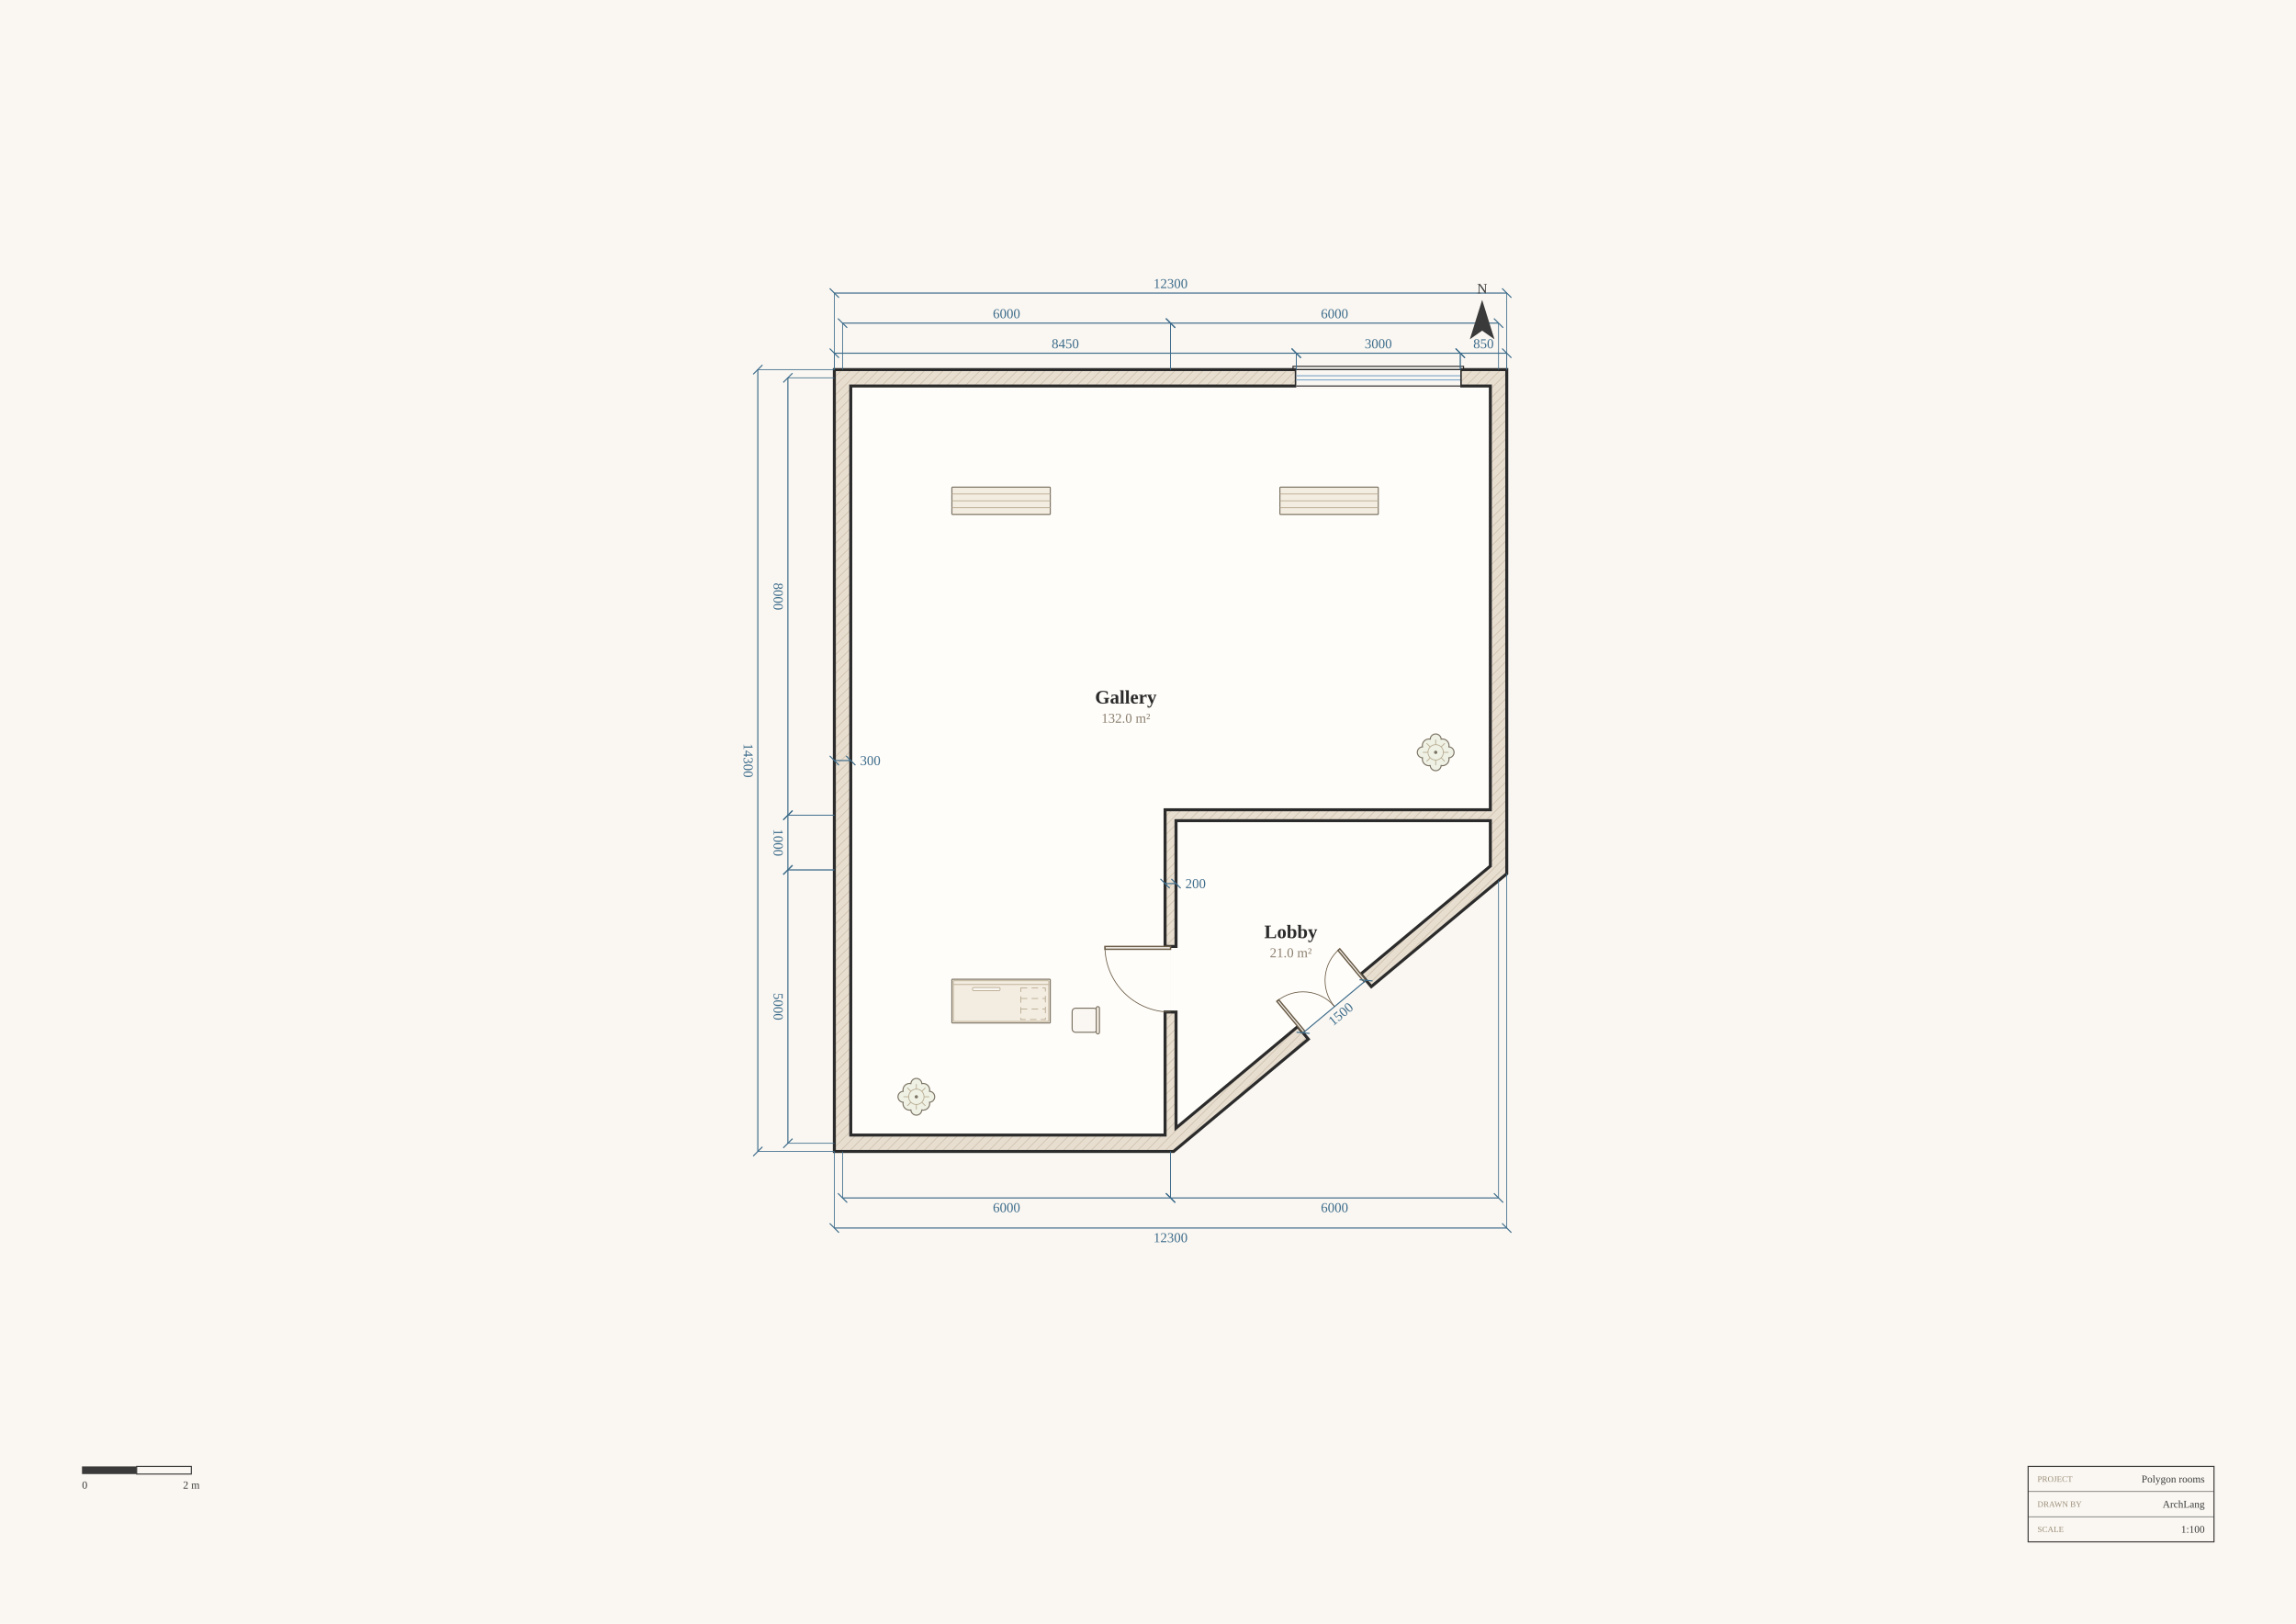
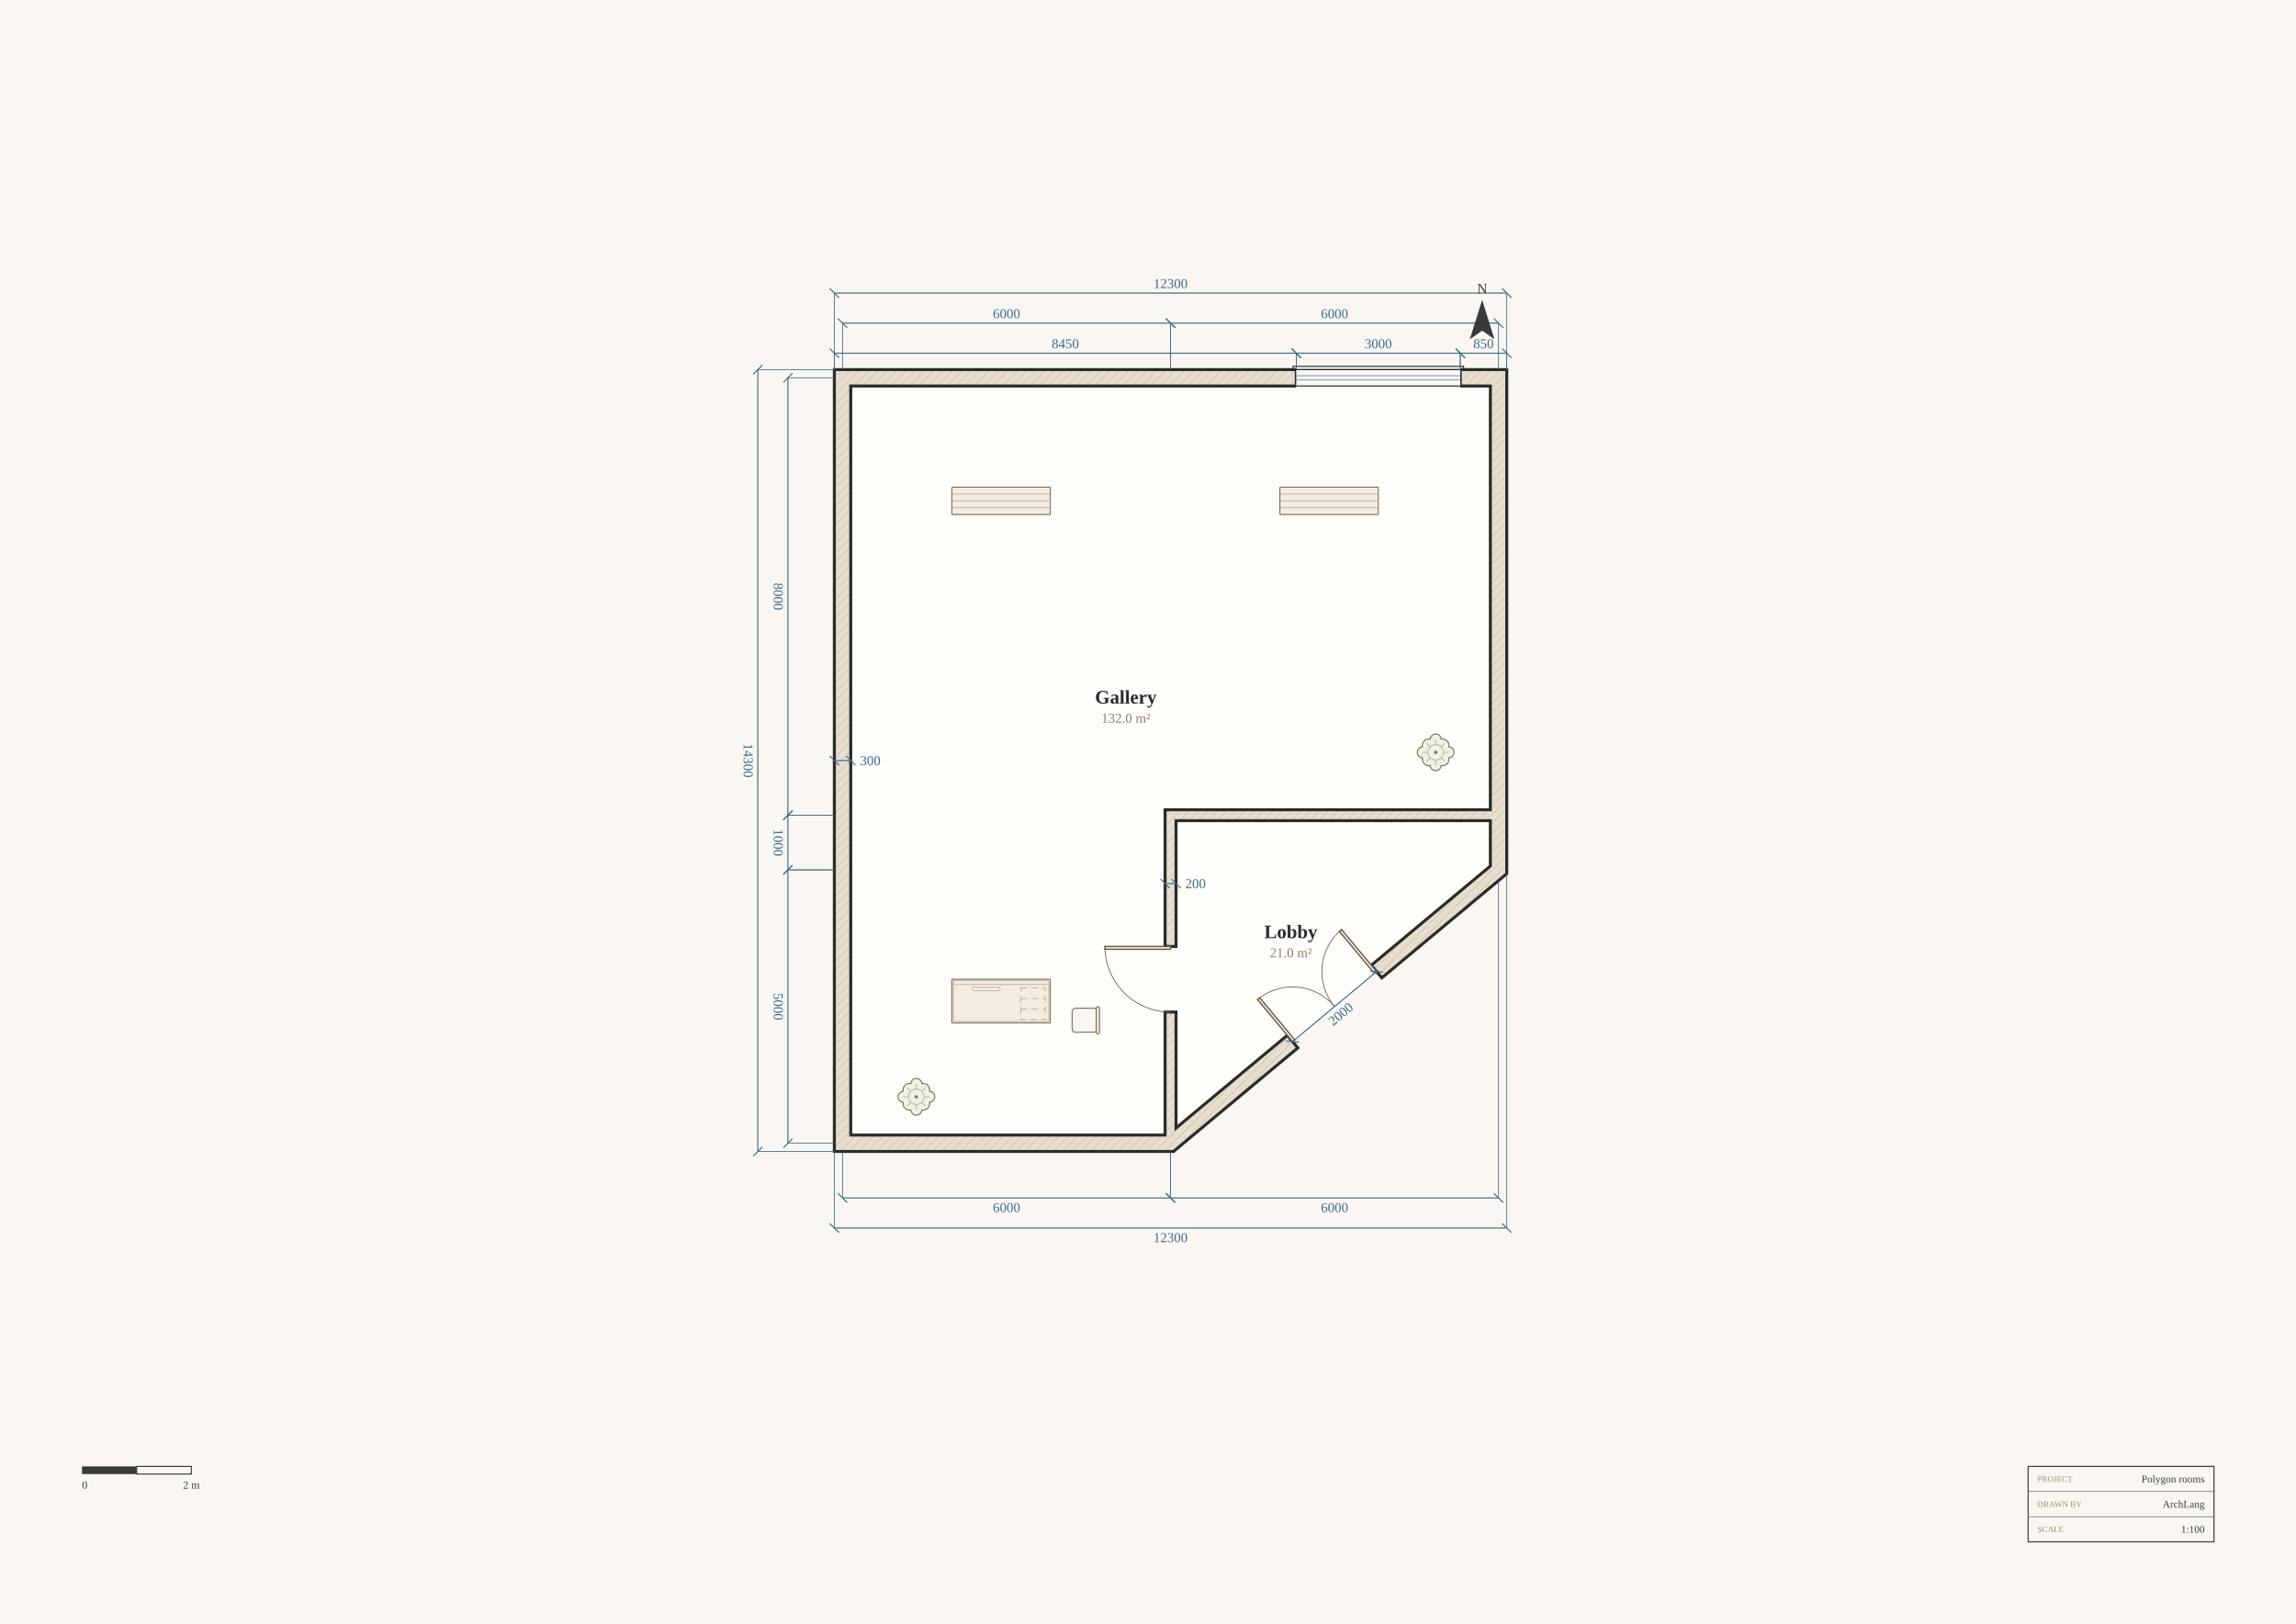
<svg xmlns="http://www.w3.org/2000/svg" width="420mm" height="297mm" viewBox="-15412.5 -6910 42000 29700" font-family="Georgia, 'Times New Roman', serif">
  <defs>
    <pattern id="poche" patternUnits="userSpaceOnUse" width="120" height="120" patternTransform="rotate(45)">
      <rect width="120" height="120" fill="#e7ded0" />
      <line x1="0" y1="0" x2="0" y2="120" stroke="#b9a98f" stroke-width="13.86" />
    </pattern>
  </defs>
  <rect x="-15412.5" y="-6910" width="42000" height="29700" fill="#faf7f2" />
  <g id="A-FLOR">
    <polygon points="0,0 12000,0 12000,8000 6000,8000 6000,14000 0,14000" fill="#fffdf9" />
    <polygon points="6000,8000 12000,8000 12000,9000 6000,14000" fill="#fffdf9" />
  </g>
  <g id="A-FURN">
    <path d="M 2010,2000 L 3790,2000 A 10 10 0 0 1 3800,2010 L 3800,2490 A 10 10 0 0 1 3790,2500 L 2010,2500 A 10 10 0 0 1 2000,2490 L 2000,2010 A 10 10 0 0 1 2010,2000 Z" fill="#f3ece0" stroke="#7b7364" stroke-width="19.8" />
    <line x1="2000" y1="2125" x2="3800" y2="2125" stroke="#b7a98f" stroke-width="14.3" />
    <line x1="2000" y1="2250" x2="3800" y2="2250" stroke="#b7a98f" stroke-width="14.3" />
    <line x1="2000" y1="2375" x2="3800" y2="2375" stroke="#b7a98f" stroke-width="14.3" />
    <path d="M 8010,2000 L 9790,2000 A 10 10 0 0 1 9800,2010 L 9800,2490 A 10 10 0 0 1 9790,2500 L 8010,2500 A 10 10 0 0 1 8000,2490 L 8000,2010 A 10 10 0 0 1 8010,2000 Z" fill="#f3ece0" stroke="#7b7364" stroke-width="19.8" />
    <line x1="8000" y1="2125" x2="9800" y2="2125" stroke="#b7a98f" stroke-width="14.3" />
    <line x1="8000" y1="2250" x2="9800" y2="2250" stroke="#b7a98f" stroke-width="14.3" />
    <line x1="8000" y1="2375" x2="9800" y2="2375" stroke="#b7a98f" stroke-width="14.3" />
    <path d="M 11092.13,6749.71 A 100.51 100.51 0 0 1 11186,6850 A 100.51 100.51 0 0 1 11092.13,6950.29 A 120.7 120.7 0 0 1 10950.29,7092.13 A 100.51 100.51 0 0 1 10850,7186 A 100.51 100.51 0 0 1 10749.71,7092.13 A 120.7 120.7 0 0 1 10607.87,6950.29 A 100.51 100.51 0 0 1 10514,6850 A 100.51 100.51 0 0 1 10607.87,6749.71 A 120.7 120.7 0 0 1 10749.71,6607.87 A 100.51 100.51 0 0 1 10850,6514 A 100.51 100.51 0 0 1 10950.29,6607.87 A 120.7 120.7 0 0 1 11092.13,6749.71 Z" fill="#eef1e4" stroke="#7b7364" stroke-width="19.8" />
    <circle cx="10850" cy="6850" r="141.12" fill="none" stroke="#b7a98f" stroke-width="14.3" />
    <line x1="10991.12" y1="6850" x2="11085.2" y2="6850" stroke="#b7a98f" stroke-width="14.3" />
    <line x1="10949.79" y1="6949.79" x2="11016.31" y2="7016.31" stroke="#b7a98f" stroke-width="14.3" />
    <line x1="10850" y1="6991.12" x2="10850" y2="7085.2" stroke="#b7a98f" stroke-width="14.3" />
    <line x1="10750.21" y1="6949.79" x2="10683.69" y2="7016.31" stroke="#b7a98f" stroke-width="14.3" />
    <line x1="10708.88" y1="6850" x2="10614.8" y2="6850" stroke="#b7a98f" stroke-width="14.3" />
    <line x1="10750.21" y1="6750.21" x2="10683.69" y2="6683.69" stroke="#b7a98f" stroke-width="14.3" />
    <line x1="10850" y1="6708.88" x2="10850" y2="6614.8" stroke="#b7a98f" stroke-width="14.3" />
    <line x1="10949.79" y1="6750.21" x2="11016.31" y2="6683.69" stroke="#b7a98f" stroke-width="14.3" />
    <circle cx="10850" cy="6850" r="20.16" fill="#7b7364" stroke="#7b7364" stroke-width="19.8" />
    <path d="M 1592.13,13049.71 A 100.51 100.51 0 0 1 1686,13150 A 100.51 100.51 0 0 1 1592.13,13250.29 A 120.7 120.7 0 0 1 1450.29,13392.13 A 100.51 100.51 0 0 1 1350,13486 A 100.51 100.51 0 0 1 1249.71,13392.13 A 120.7 120.7 0 0 1 1107.87,13250.29 A 100.51 100.51 0 0 1 1014,13150 A 100.51 100.51 0 0 1 1107.87,13049.71 A 120.7 120.7 0 0 1 1249.71,12907.87 A 100.51 100.51 0 0 1 1350,12814 A 100.51 100.51 0 0 1 1450.29,12907.87 A 120.7 120.7 0 0 1 1592.13,13049.71 Z" fill="#eef1e4" stroke="#7b7364" stroke-width="19.8" />
    <circle cx="1350" cy="13150" r="141.12" fill="none" stroke="#b7a98f" stroke-width="14.3" />
    <line x1="1491.12" y1="13150" x2="1585.2" y2="13150" stroke="#b7a98f" stroke-width="14.3" />
    <line x1="1449.79" y1="13249.79" x2="1516.31" y2="13316.31" stroke="#b7a98f" stroke-width="14.3" />
    <line x1="1350" y1="13291.12" x2="1350" y2="13385.2" stroke="#b7a98f" stroke-width="14.3" />
    <line x1="1250.21" y1="13249.79" x2="1183.69" y2="13316.31" stroke="#b7a98f" stroke-width="14.3" />
    <line x1="1208.88" y1="13150" x2="1114.8" y2="13150" stroke="#b7a98f" stroke-width="14.3" />
    <line x1="1250.21" y1="13050.21" x2="1183.69" y2="12983.69" stroke="#b7a98f" stroke-width="14.3" />
    <line x1="1350" y1="13008.88" x2="1350" y2="12914.8" stroke="#b7a98f" stroke-width="14.3" />
    <line x1="1449.79" y1="13050.21" x2="1516.31" y2="12983.69" stroke="#b7a98f" stroke-width="14.3" />
    <circle cx="1350" cy="13150" r="20.16" fill="#7b7364" stroke="#7b7364" stroke-width="19.8" />
    <path d="M 2008,11000 L 3792,11000 A 8 8 0 0 1 3800,11008 L 3800,11792 A 8 8 0 0 1 3792,11800 L 2008,11800 A 8 8 0 0 1 2000,11792 L 2000,11008 A 8 8 0 0 1 2008,11000 Z" fill="#f3ece0" stroke="#7b7364" stroke-width="19.8" />
    <path d="M 2034.4,11028 L 3765.6,11028 A 6.4 6.4 0 0 1 3772,11034.4 L 3772,11765.6 A 6.4 6.4 0 0 1 3765.6,11772 L 2034.4,11772 A 6.4 6.4 0 0 1 2028,11765.6 L 2028,11034.4 A 6.4 6.4 0 0 1 2034.4,11028 Z" fill="none" stroke="#b7a98f" stroke-width="14.3" />
    <line x1="2028" y1="11096" x2="3772" y2="11096" stroke="#b7a98f" stroke-width="14.3" />
    <polygon points="3260,11160 3710,11160 3710,11736 3260,11736" fill="none" stroke="#b7a98f" stroke-width="14.3" stroke-dasharray="118.8 79.2" />
    <line x1="3260" y1="11352" x2="3710" y2="11352" stroke="#b7a98f" stroke-width="14.3" stroke-dasharray="118.8 79.2" />
    <line x1="3260" y1="11544" x2="3710" y2="11544" stroke="#b7a98f" stroke-width="14.3" stroke-dasharray="118.8 79.2" />
    <path d="M 2397.6,11152 L 2862.4,11152 A 19.6 19.6 0 0 1 2882,11171.6 L 2882,11188.4 A 19.6 19.6 0 0 1 2862.4,11208 L 2397.6,11208 A 19.6 19.6 0 0 1 2378,11188.4 L 2378,11171.6 A 19.6 19.6 0 0 1 2397.6,11152 Z" fill="#faf7f2" stroke="#b7a98f" stroke-width="14.3" />
    <path d="M 4660,11590 L 4660,11910 A 60 60 0 0 1 4600,11970 L 4260,11970 A 60 60 0 0 1 4200,11910 L 4200,11590 A 60 60 0 0 1 4260,11530 L 4600,11530 A 60 60 0 0 1 4660,11590 Z" fill="#faf7f2" stroke="#7b7364" stroke-width="19.8" />
    <path d="M 4700,11530 L 4700,11970 A 30 30 0 0 1 4670,12000 A 30 30 0 0 1 4640,11970 L 4640,11530 A 30 30 0 0 1 4670,11500 A 30 30 0 0 1 4700,11530 Z" fill="#f3ece0" stroke="#7b7364" stroke-width="19.8" />
  </g>
  <g id="A-WALL">
-     <path d="M -150,-150 L 8300,-150 L 8300,150 L 150,150 L 150,13850 L 5900,13850 L 5900,11600 L 6100,11600 L 6100,13721.41 L 8327.81,11864.91 L 8519.86,12095.37 L 6054.31,14150 L -150,14150 Z M 11300,-150 L 12150,-150 L 12150,9070.26 L 9672.19,11135.09 L 9480.14,10904.63 L 11850,8929.74 L 11850,8100 L 6100,8100 L 6100,10400 L 5900,10400 L 5900,7900 L 11850,7900 L 11850,150 L 11300,150 Z" fill="url(#poche)" fill-rule="nonzero" />
-     <path d="M -150,-150 L 8300,-150 L 8300,150 L 150,150 L 150,13850 L 5900,13850 L 5900,11600 L 6100,11600 L 6100,13721.41 L 8327.81,11864.91 L 8519.86,12095.37 L 6054.31,14150 L -150,14150 Z M 11300,-150 L 12150,-150 L 12150,9070.26 L 9672.19,11135.09 L 9480.14,10904.63 L 11850,8929.74 L 11850,8100 L 6100,8100 L 6100,10400 L 5900,10400 L 5900,7900 L 11850,7900 L 11850,150 L 11300,150 Z" fill="none" stroke="#2b2b2b" stroke-width="55" stroke-linejoin="miter" stroke-miterlimit="4" />
+     <path d="M -150,-150 L 8300,-150 L 8300,150 L 150,150 L 150,13850 L 5900,13850 L 5900,11600 L 6100,11600 L 6100,13721.41 L 8135.75,12024.95 L 8327.81,12255.42 L 6054.31,14150 L -150,14150 Z M 11300,-150 L 12150,-150 L 12150,9070.26 L 9864.25,10975.05 L 9672.19,10744.58 L 11850,8929.74 L 11850,8100 L 6100,8100 L 6100,10400 L 5900,10400 L 5900,7900 L 11850,7900 L 11850,150 L 11300,150 Z" fill="url(#poche)" fill-rule="nonzero" />
+     <path d="M -150,-150 L 8300,-150 L 8300,150 L 150,150 L 150,13850 L 5900,13850 L 5900,11600 L 6100,11600 L 6100,13721.41 L 8135.75,12024.95 L 8327.81,12255.42 L 6054.31,14150 L -150,14150 Z M 11300,-150 L 12150,-150 L 12150,9070.26 L 9864.25,10975.05 L 9672.19,10744.58 L 11850,8929.74 L 11850,8100 L 6100,8100 L 6100,10400 L 5900,10400 L 5900,7900 L 11850,7900 L 11850,150 L 11300,150 Z" fill="none" stroke="#2b2b2b" stroke-width="55" stroke-linejoin="miter" stroke-miterlimit="4" />
  </g>
  <g id="A-DOOR">
-     <polygon points="9480.14,10904.63 8327.81,11864.91 8519.86,12095.37 9672.19,11135.09" fill="none" />
-     <polygon points="9576.17,11019.86 9096.03,10443.7 9062.32,10473.54 9541.6,11048.67" fill="#faf7f2" stroke="#6b5d49" stroke-width="25.74" />
-     <path d="M 9096.03,10443.7 A 750 750 0 0 0 9000,11500" fill="none" stroke="#6b5d49" stroke-width="14.3" />
-     <polygon points="8423.83,11980.14 7943.7,11403.97 7979.13,11376.2 8458.4,11951.33" fill="#faf7f2" stroke="#6b5d49" stroke-width="25.74" />
-     <path d="M 7943.7,11403.97 A 750 750 0 0 1 9000,11500" fill="none" stroke="#6b5d49" stroke-width="14.3" />
+     <polygon points="9672.19,10744.58 8135.75,12024.95 8327.81,12255.42 9864.25,10975.05" fill="none" />
+     <polygon points="9768.22,10859.82 9128.04,10091.59 9089.34,10125.57 9728.67,10892.77" fill="#faf7f2" stroke="#6b5d49" stroke-width="25.74" />
+     <path d="M 9128.04,10091.59 A 1000 1000 0 0 0 9000,11500" fill="none" stroke="#6b5d49" stroke-width="14.3" />
+     <polygon points="8231.78,12140.18 7591.59,11371.96 7631.99,11340.03 8271.33,12107.23" fill="#faf7f2" stroke="#6b5d49" stroke-width="25.74" />
+     <path d="M 7591.59,11371.96 A 1000 1000 0 0 1 9000,11500" fill="none" stroke="#6b5d49" stroke-width="14.3" />
    <polygon points="5900,10400 5900,11600 6100,11600 6100,10400" fill="none" />
    <polygon points="6000,10400 4800,10400 4801.1,10451.48 6000,10451.48" fill="#faf7f2" stroke="#6b5d49" stroke-width="25.74" />
    <path d="M 4800,10400 A 1200 1200 0 0 0 6000,11600" fill="none" stroke="#6b5d49" stroke-width="14.3" />
  </g>
  <g id="A-GLAZ">
    <polygon points="8300,205 11300,205 11300,-205 8300,-205" fill="#faf7f2" />
    <line x1="8300" y1="150" x2="11300" y2="150" stroke="#2b2b2b" stroke-width="19.8" />
    <line x1="8300" y1="-150" x2="11300" y2="-150" stroke="#2b2b2b" stroke-width="19.8" />
    <line x1="8300" y1="37.5" x2="11300" y2="37.5" stroke="#7fa8c9" stroke-width="19.8" />
    <line x1="8300" y1="-37.5" x2="11300" y2="-37.5" stroke="#7fa8c9" stroke-width="19.8" />
    <polygon points="8240,-150 8240,-210 11360,-210 11360,-150" fill="none" stroke="#2b2b2b" stroke-width="19.8" />
  </g>
  <g id="A-ANNO-TEXT">
    <text x="5181.82" y="5839.09" font-size="350" fill="#2b2b2b" text-anchor="middle" dominant-baseline="central" font-weight="600">Gallery</text>
    <text x="5181.82" y="6224.09" font-size="250" fill="#8a7f70" text-anchor="middle" dominant-baseline="central">132.0 m²</text>
    <text x="8200" y="10130" font-size="350" fill="#2b2b2b" text-anchor="middle" dominant-baseline="central" font-weight="600">Lobby</text>
    <text x="8200" y="10515" font-size="250" fill="#8a7f70" text-anchor="middle" dominant-baseline="central">21.0 m²</text>
  </g>
  <g id="A-ANNO-DIMS">
-     <line x1="8423.83" y1="11980.14" x2="9576.17" y2="11019.86" stroke="#3c6b8a" stroke-width="19.8" />
-     <line x1="8543.34" y1="11991" x2="8304.32" y2="11969.28" stroke="#3c6b8a" stroke-width="19.8" />
-     <line x1="9695.68" y1="11030.72" x2="9456.66" y2="11009" stroke="#3c6b8a" stroke-width="19.8" />
-     <text x="9112.03" y="11634.44" font-size="250" fill="#3c6b8a" text-anchor="middle" dominant-baseline="central" transform="rotate(-39.81 9112.03 11634.44)">1500</text>
+     <line x1="8231.78" y1="12140.18" x2="9768.22" y2="10859.82" stroke="#3c6b8a" stroke-width="19.8" />
+     <line x1="8351.29" y1="12151.04" x2="8112.27" y2="12129.32" stroke="#3c6b8a" stroke-width="19.8" />
+     <line x1="9887.73" y1="10870.68" x2="9648.71" y2="10848.96" stroke="#3c6b8a" stroke-width="19.8" />
+     <text x="9112.03" y="11634.44" font-size="250" fill="#3c6b8a" text-anchor="middle" dominant-baseline="central" transform="rotate(-39.81 9112.03 11634.44)">2000</text>
    <line x1="0" y1="14150" x2="0" y2="15000" stroke="#3c6b8a" stroke-width="13.86" />
    <line x1="6000" y1="14150" x2="6000" y2="15000" stroke="#3c6b8a" stroke-width="13.86" />
    <line x1="0" y1="15000" x2="6000" y2="15000" stroke="#3c6b8a" stroke-width="19.8" />
    <line x1="84.85" y1="15084.85" x2="-84.85" y2="14915.15" stroke="#3c6b8a" stroke-width="19.8" />
    <line x1="6084.85" y1="15084.85" x2="5915.15" y2="14915.15" stroke="#3c6b8a" stroke-width="19.8" />
    <text x="3000" y="15175" font-size="250" fill="#3c6b8a" text-anchor="middle" dominant-baseline="central" transform="rotate(0 3000 15175)">6000</text>
    <line x1="6000" y1="14150" x2="6000" y2="15000" stroke="#3c6b8a" stroke-width="13.86" />
    <line x1="12000" y1="9195.26" x2="12000" y2="15000" stroke="#3c6b8a" stroke-width="13.86" />
    <line x1="6000" y1="15000" x2="12000" y2="15000" stroke="#3c6b8a" stroke-width="19.8" />
    <line x1="6084.85" y1="15084.85" x2="5915.15" y2="14915.15" stroke="#3c6b8a" stroke-width="19.8" />
    <line x1="12084.85" y1="15084.85" x2="11915.15" y2="14915.15" stroke="#3c6b8a" stroke-width="19.8" />
    <text x="9000" y="15175" font-size="250" fill="#3c6b8a" text-anchor="middle" dominant-baseline="central" transform="rotate(0 9000 15175)">6000</text>
    <line x1="-150" y1="14150" x2="-150" y2="15550" stroke="#3c6b8a" stroke-width="13.86" />
    <line x1="12150" y1="9070.26" x2="12150" y2="15550" stroke="#3c6b8a" stroke-width="13.86" />
    <line x1="-150" y1="15550" x2="12150" y2="15550" stroke="#3c6b8a" stroke-width="19.8" />
    <line x1="-65.15" y1="15634.85" x2="-234.85" y2="15465.15" stroke="#3c6b8a" stroke-width="19.8" />
    <line x1="12234.85" y1="15634.85" x2="12065.15" y2="15465.15" stroke="#3c6b8a" stroke-width="19.8" />
    <text x="6000" y="15725" font-size="250" fill="#3c6b8a" text-anchor="middle" dominant-baseline="central" transform="rotate(0 6000 15725)">12300</text>
    <line x1="-150" y1="0" x2="-1000" y2="0" stroke="#3c6b8a" stroke-width="13.86" />
    <line x1="-150" y1="8000" x2="-1000" y2="8000" stroke="#3c6b8a" stroke-width="13.86" />
    <line x1="-1000" y1="0" x2="-1000" y2="8000" stroke="#3c6b8a" stroke-width="19.8" />
    <line x1="-1084.85" y1="84.85" x2="-915.15" y2="-84.85" stroke="#3c6b8a" stroke-width="19.8" />
    <line x1="-1084.85" y1="8084.85" x2="-915.15" y2="7915.15" stroke="#3c6b8a" stroke-width="19.8" />
    <text x="-1175" y="4000" font-size="250" fill="#3c6b8a" text-anchor="middle" dominant-baseline="central" transform="rotate(90 -1175 4000)">8000</text>
    <line x1="-150" y1="8000" x2="-1000" y2="8000" stroke="#3c6b8a" stroke-width="13.86" />
    <line x1="-150" y1="9000" x2="-1000" y2="9000" stroke="#3c6b8a" stroke-width="13.86" />
    <line x1="-1000" y1="8000" x2="-1000" y2="9000" stroke="#3c6b8a" stroke-width="19.8" />
    <line x1="-1084.85" y1="8084.85" x2="-915.15" y2="7915.15" stroke="#3c6b8a" stroke-width="19.8" />
    <line x1="-1084.85" y1="9084.85" x2="-915.15" y2="8915.15" stroke="#3c6b8a" stroke-width="19.8" />
    <text x="-1175" y="8500" font-size="250" fill="#3c6b8a" text-anchor="middle" dominant-baseline="central" transform="rotate(90 -1175 8500)">1000</text>
    <line x1="-150" y1="9000" x2="-1000" y2="9000" stroke="#3c6b8a" stroke-width="13.86" />
    <line x1="-150" y1="14000" x2="-1000" y2="14000" stroke="#3c6b8a" stroke-width="13.86" />
    <line x1="-1000" y1="9000" x2="-1000" y2="14000" stroke="#3c6b8a" stroke-width="19.8" />
    <line x1="-1084.85" y1="9084.85" x2="-915.15" y2="8915.15" stroke="#3c6b8a" stroke-width="19.8" />
    <line x1="-1084.85" y1="14084.85" x2="-915.15" y2="13915.15" stroke="#3c6b8a" stroke-width="19.8" />
    <text x="-1175" y="11500" font-size="250" fill="#3c6b8a" text-anchor="middle" dominant-baseline="central" transform="rotate(90 -1175 11500)">5000</text>
    <line x1="-150" y1="-150" x2="-1550" y2="-150" stroke="#3c6b8a" stroke-width="13.86" />
    <line x1="-150" y1="14150" x2="-1550" y2="14150" stroke="#3c6b8a" stroke-width="13.86" />
    <line x1="-1550" y1="-150" x2="-1550" y2="14150" stroke="#3c6b8a" stroke-width="19.8" />
    <line x1="-1634.85" y1="-65.15" x2="-1465.15" y2="-234.85" stroke="#3c6b8a" stroke-width="19.8" />
    <line x1="-1634.85" y1="14234.85" x2="-1465.15" y2="14065.15" stroke="#3c6b8a" stroke-width="19.8" />
    <text x="-1725" y="7000" font-size="250" fill="#3c6b8a" text-anchor="middle" dominant-baseline="central" transform="rotate(90 -1725 7000)">14300</text>
    <line x1="8300" y1="-150" x2="8300" y2="-450" stroke="#3c6b8a" stroke-width="13.86" />
    <line x1="-150" y1="-150" x2="-150" y2="-450" stroke="#3c6b8a" stroke-width="13.86" />
    <line x1="8300" y1="-450" x2="-150" y2="-450" stroke="#3c6b8a" stroke-width="19.8" />
    <line x1="8215.15" y1="-534.85" x2="8384.85" y2="-365.15" stroke="#3c6b8a" stroke-width="19.8" />
    <line x1="-234.85" y1="-534.85" x2="-65.15" y2="-365.15" stroke="#3c6b8a" stroke-width="19.8" />
    <text x="4075" y="-625" font-size="250" fill="#3c6b8a" text-anchor="middle" dominant-baseline="central" transform="rotate(0 4075 -625)">8450</text>
    <line x1="11300" y1="-150" x2="11300" y2="-450" stroke="#3c6b8a" stroke-width="13.86" />
    <line x1="8300" y1="-150" x2="8300" y2="-450" stroke="#3c6b8a" stroke-width="13.86" />
    <line x1="11300" y1="-450" x2="8300" y2="-450" stroke="#3c6b8a" stroke-width="19.8" />
    <line x1="11215.15" y1="-534.85" x2="11384.85" y2="-365.15" stroke="#3c6b8a" stroke-width="19.8" />
    <line x1="8215.15" y1="-534.85" x2="8384.85" y2="-365.15" stroke="#3c6b8a" stroke-width="19.8" />
    <text x="9800" y="-625" font-size="250" fill="#3c6b8a" text-anchor="middle" dominant-baseline="central" transform="rotate(0 9800 -625)">3000</text>
    <line x1="12150" y1="-150" x2="12150" y2="-450" stroke="#3c6b8a" stroke-width="13.86" />
    <line x1="11300" y1="-150" x2="11300" y2="-450" stroke="#3c6b8a" stroke-width="13.86" />
    <line x1="12150" y1="-450" x2="11300" y2="-450" stroke="#3c6b8a" stroke-width="19.8" />
    <line x1="12065.15" y1="-534.85" x2="12234.85" y2="-365.15" stroke="#3c6b8a" stroke-width="19.8" />
    <line x1="11215.15" y1="-534.85" x2="11384.85" y2="-365.15" stroke="#3c6b8a" stroke-width="19.8" />
    <text x="11725" y="-625" font-size="250" fill="#3c6b8a" text-anchor="middle" dominant-baseline="central" transform="rotate(0 11725 -625)">850</text>
    <line x1="6000" y1="-150" x2="6000" y2="-1000" stroke="#3c6b8a" stroke-width="13.86" />
    <line x1="0" y1="-150" x2="0" y2="-1000" stroke="#3c6b8a" stroke-width="13.86" />
    <line x1="6000" y1="-1000" x2="0" y2="-1000" stroke="#3c6b8a" stroke-width="19.8" />
    <line x1="5915.15" y1="-1084.85" x2="6084.85" y2="-915.15" stroke="#3c6b8a" stroke-width="19.8" />
    <line x1="-84.85" y1="-1084.85" x2="84.85" y2="-915.15" stroke="#3c6b8a" stroke-width="19.8" />
    <text x="3000" y="-1175" font-size="250" fill="#3c6b8a" text-anchor="middle" dominant-baseline="central" transform="rotate(0 3000 -1175)">6000</text>
    <line x1="12000" y1="-150" x2="12000" y2="-1000" stroke="#3c6b8a" stroke-width="13.86" />
    <line x1="6000" y1="-150" x2="6000" y2="-1000" stroke="#3c6b8a" stroke-width="13.86" />
    <line x1="12000" y1="-1000" x2="6000" y2="-1000" stroke="#3c6b8a" stroke-width="19.8" />
    <line x1="11915.15" y1="-1084.85" x2="12084.85" y2="-915.15" stroke="#3c6b8a" stroke-width="19.8" />
    <line x1="5915.15" y1="-1084.85" x2="6084.85" y2="-915.15" stroke="#3c6b8a" stroke-width="19.8" />
    <text x="9000" y="-1175" font-size="250" fill="#3c6b8a" text-anchor="middle" dominant-baseline="central" transform="rotate(0 9000 -1175)">6000</text>
    <line x1="12150" y1="-150" x2="12150" y2="-1550" stroke="#3c6b8a" stroke-width="13.86" />
    <line x1="-150" y1="-150" x2="-150" y2="-1550" stroke="#3c6b8a" stroke-width="13.86" />
    <line x1="12150" y1="-1550" x2="-150" y2="-1550" stroke="#3c6b8a" stroke-width="19.8" />
    <line x1="12065.15" y1="-1634.85" x2="12234.85" y2="-1465.15" stroke="#3c6b8a" stroke-width="19.8" />
    <line x1="-234.85" y1="-1634.85" x2="-65.15" y2="-1465.15" stroke="#3c6b8a" stroke-width="19.8" />
    <text x="6000" y="-1725" font-size="250" fill="#3c6b8a" text-anchor="middle" dominant-baseline="central" transform="rotate(0 6000 -1725)">12300</text>
    <line x1="5900" y1="9250" x2="6100" y2="9250" stroke="#3c6b8a" stroke-width="19.8" />
    <line x1="5984.85" y1="9334.85" x2="5815.15" y2="9165.15" stroke="#3c6b8a" stroke-width="19.8" />
    <line x1="6184.85" y1="9334.85" x2="6015.15" y2="9165.15" stroke="#3c6b8a" stroke-width="19.8" />
    <text x="6457.5" y="9250" font-size="250" fill="#3c6b8a" text-anchor="middle" dominant-baseline="central" transform="rotate(0 6457.5 9250)">200</text>
    <line x1="150" y1="7000" x2="-150" y2="7000" stroke="#3c6b8a" stroke-width="19.8" />
    <line x1="65.15" y1="6915.15" x2="234.85" y2="7084.85" stroke="#3c6b8a" stroke-width="19.8" />
    <line x1="-234.85" y1="6915.15" x2="-65.15" y2="7084.85" stroke="#3c6b8a" stroke-width="19.8" />
    <text x="507.5" y="7000" font-size="250" fill="#3c6b8a" text-anchor="middle" dominant-baseline="central" transform="rotate(0 507.5 7000)">300</text>
  </g>
  <g>
    <polygon points="11700,-1425 11475,-705 11700,-862.5 11925,-705" fill="#3a3a3a" transform="rotate(0 11700 -975)" />
    <text x="11700" y="-1633" font-size="260" fill="#3a3a3a" text-anchor="middle" dominant-baseline="central">N</text>
  </g>
  <g>
    <rect x="-13912.5" y="19910" width="1000" height="140" fill="#3a3a3a" />
    <rect x="-12912.5" y="19910" width="1000" height="140" fill="none" stroke="#3a3a3a" stroke-width="19.8" />
    <text x="-13912.5" y="20250" font-size="200" fill="#3a3a3a" text-anchor="start" dominant-baseline="central">0</text>
    <text x="-11912.5" y="20250" font-size="200" fill="#3a3a3a" text-anchor="middle" dominant-baseline="central">2 m</text>
  </g>
  <g>
    <rect x="21687.5" y="19910" width="3400" height="1380" fill="none" stroke="#3a3a3a" stroke-width="19.8" />
    <text x="21857.5" y="20140" font-size="152" fill="#9a8d78" dominant-baseline="central">PROJECT</text>
    <text x="24917.5" y="20140" font-size="190" fill="#3a3a3a" text-anchor="end" dominant-baseline="central">Polygon rooms</text>
    <text x="21857.5" y="20600" font-size="152" fill="#9a8d78" dominant-baseline="central">DRAWN BY</text>
    <text x="24917.5" y="20600" font-size="190" fill="#3a3a3a" text-anchor="end" dominant-baseline="central">ArchLang</text>
    <line x1="21687.5" y1="20370" x2="25087.5" y2="20370" stroke="#3a3a3a" stroke-width="9.9" />
    <text x="21857.5" y="21060" font-size="152" fill="#9a8d78" dominant-baseline="central">SCALE</text>
    <text x="24917.5" y="21060" font-size="190" fill="#3a3a3a" text-anchor="end" dominant-baseline="central">1:100</text>
    <line x1="21687.5" y1="20830" x2="25087.5" y2="20830" stroke="#3a3a3a" stroke-width="9.9" />
  </g>
</svg>
